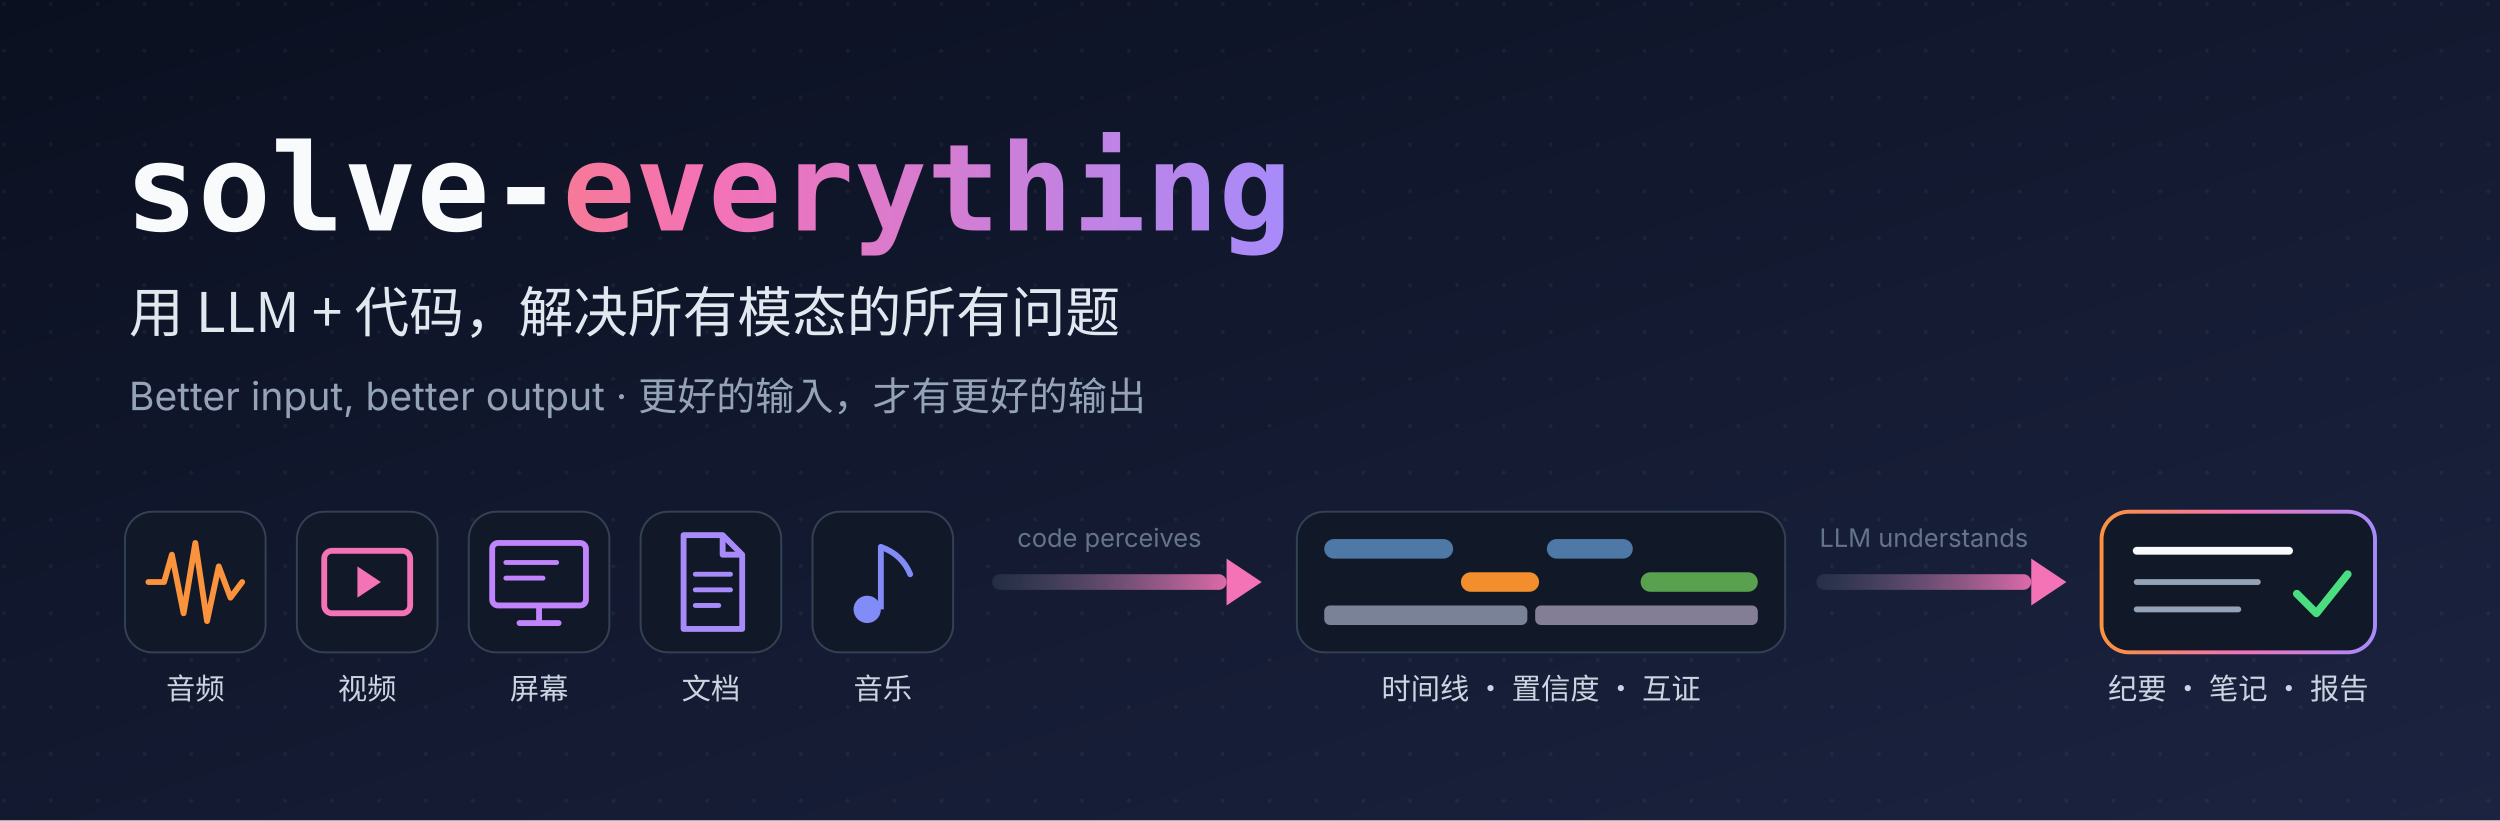
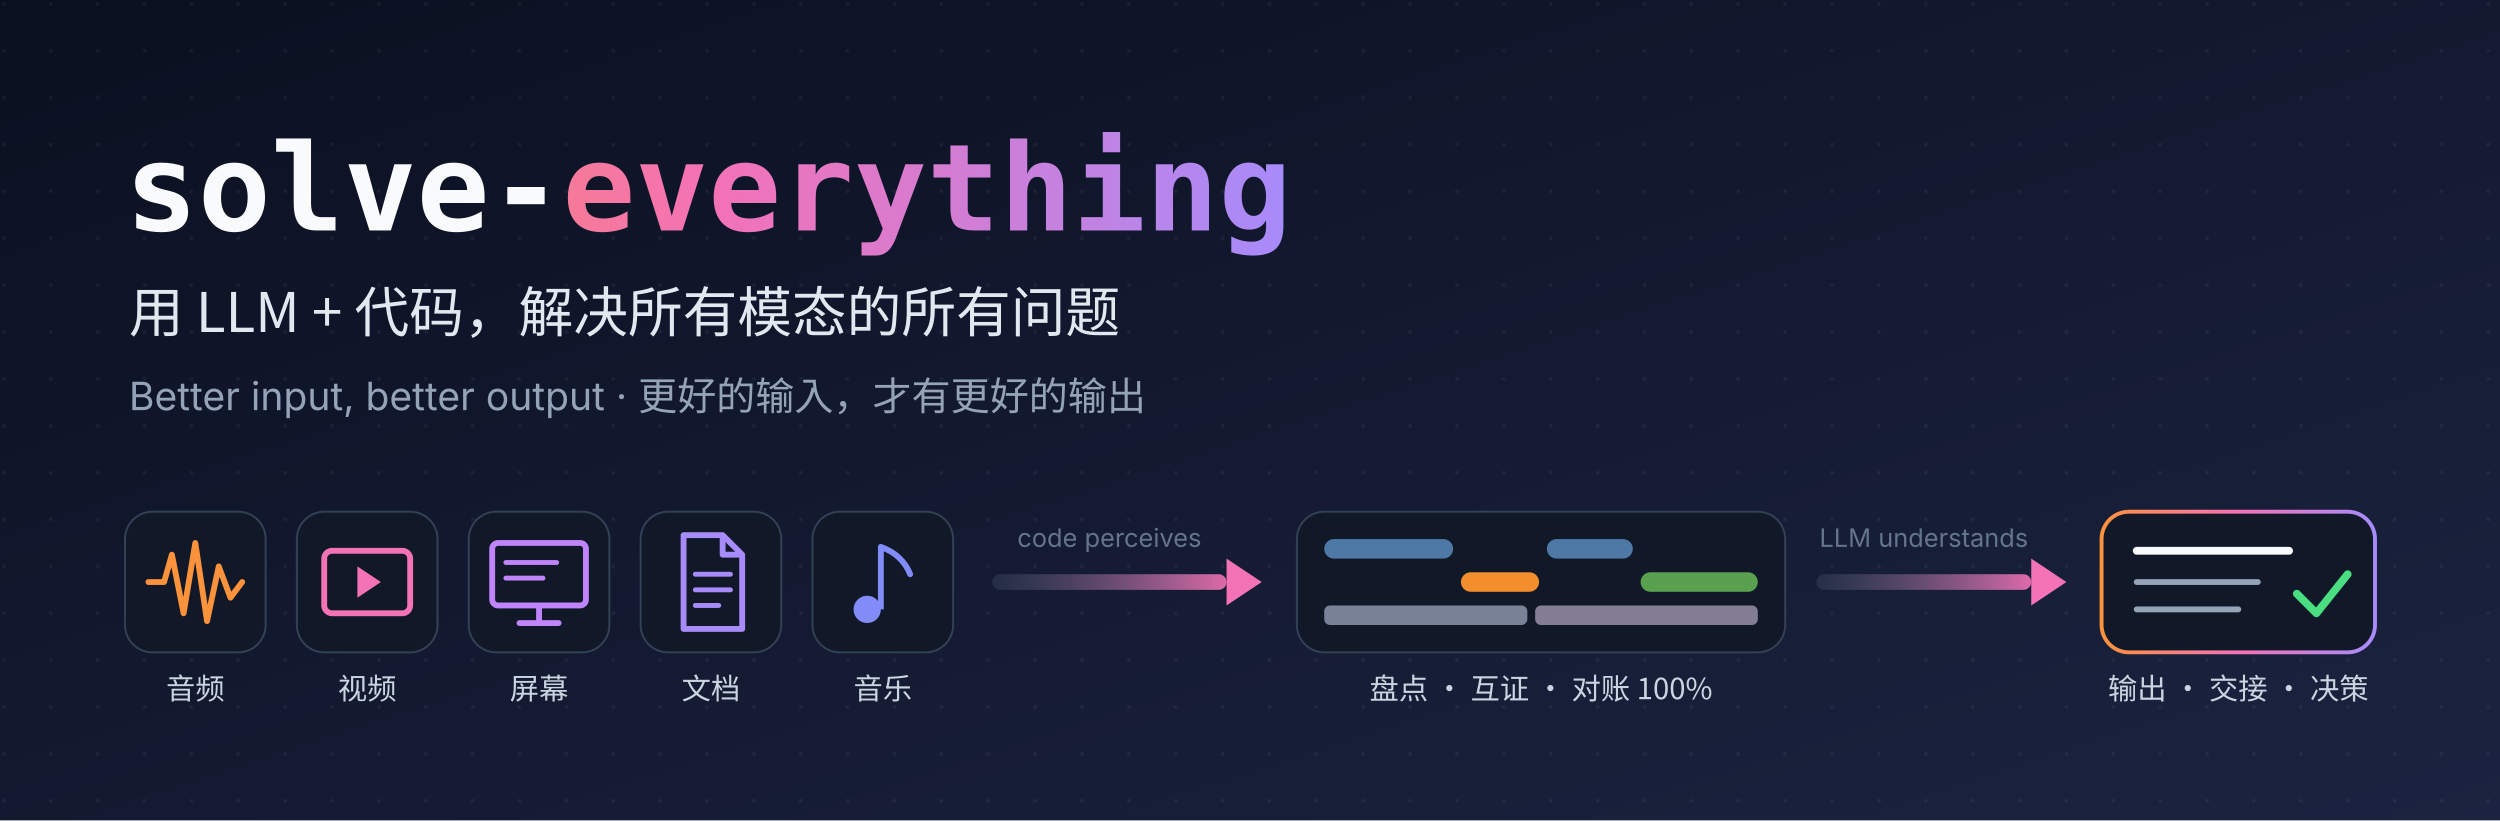
<svg xmlns="http://www.w3.org/2000/svg" width="1280" height="420" viewBox="0 0 1280 420" role="img" aria-label="solve-everything: LLM + code for every modality. Better input, better output.">
  <defs>
    <linearGradient id="bg" x1="0" y1="0" x2="1" y2="1">
      <stop offset="0" stop-color="#0b1020" />
      <stop offset="1" stop-color="#1b2340" />
    </linearGradient>
    <linearGradient id="accent" x1="0" y1="0" x2="1" y2="0">
      <stop offset="0" stop-color="#fb923c" />
      <stop offset="0.5" stop-color="#f472b6" />
      <stop offset="1" stop-color="#a78bfa" />
    </linearGradient>
    <linearGradient id="flow" x1="0" y1="0" x2="1" y2="0">
      <stop offset="0" stop-color="#64748b" stop-opacity="0.2" />
      <stop offset="1" stop-color="#f472b6" stop-opacity="0.9" />
    </linearGradient>
    <pattern id="dots" width="24" height="24" patternUnits="userSpaceOnUse">
      <circle cx="2" cy="2" r="1" fill="#ffffff" fill-opacity="0.05" />
    </pattern>
  </defs>
  <rect width="1280" height="420" fill="url(#bg)" />
  <rect width="1280" height="420" fill="url(#dots)" />
  <text x="64" y="118" font-family="JetBrains Mono, SFMono-Regular, Consolas, Menlo, monospace" font-size="62" font-weight="700" fill="#f8fafc">solve-<tspan fill="url(#accent)">everything</tspan>
  </text>
  <text x="66" y="170" font-family="PingFang SC, Microsoft YaHei, Noto Sans CJK SC, sans-serif" font-size="28" fill="#e2e8f0">用 LLM + 代码，解决所有模态的所有问题</text>
  <text x="66" y="210" font-family="Inter, Segoe UI, Helvetica, Arial, sans-serif" font-size="20" fill="#94a3b8">Better input, better output · 更好的输入，才有更好的输出</text>
  <g font-family="PingFang SC, Microsoft YaHei, Noto Sans CJK SC, sans-serif" font-size="15" fill="#cbd5e1" text-anchor="middle">
    <g transform="translate(64,262)">
      <rect width="72" height="72" rx="14" fill="#111827" stroke="#334155" />
      <polyline points="12,36 20,36 24,22 30,52 36,16 42,56 48,28 54,44 60,36" fill="none" stroke="#fb923c" stroke-width="3" stroke-linejoin="round" stroke-linecap="round" />
      <text x="36" y="96">音频</text>
    </g>
    <g transform="translate(152,262)">
      <rect width="72" height="72" rx="14" fill="#111827" stroke="#334155" />
      <rect x="14" y="20" width="44" height="32" rx="4" fill="none" stroke="#f472b6" stroke-width="3" />
      <path d="M31 28 L43 36 L31 44 Z" fill="#f472b6" />
      <text x="36" y="96">视频</text>
    </g>
    <g transform="translate(240,262)">
      <rect width="72" height="72" rx="14" fill="#111827" stroke="#334155" />
      <rect x="12" y="16" width="48" height="32" rx="3" fill="none" stroke="#c084fc" stroke-width="3" />
      <line x1="36" y1="48" x2="36" y2="56" stroke="#c084fc" stroke-width="3" />
      <line x1="26" y1="57" x2="46" y2="57" stroke="#c084fc" stroke-width="3" stroke-linecap="round" />
      <line x1="19" y1="26" x2="45" y2="26" stroke="#c084fc" stroke-width="2.5" stroke-linecap="round" />
      <line x1="19" y1="34" x2="38" y2="34" stroke="#c084fc" stroke-width="2.5" stroke-linecap="round" />
      <text x="36" y="96">屏幕</text>
    </g>
    <g transform="translate(328,262)">
      <rect width="72" height="72" rx="14" fill="#111827" stroke="#334155" />
      <path d="M22 12 H42 L52 22 V60 H22 Z" fill="none" stroke="#a78bfa" stroke-width="3" stroke-linejoin="round" />
      <path d="M42 12 V22 H52" fill="none" stroke="#a78bfa" stroke-width="3" stroke-linejoin="round" />
      <line x1="28" y1="32" x2="46" y2="32" stroke="#a78bfa" stroke-width="2.5" stroke-linecap="round" />
      <line x1="28" y1="40" x2="46" y2="40" stroke="#a78bfa" stroke-width="2.5" stroke-linecap="round" />
      <line x1="28" y1="48" x2="40" y2="48" stroke="#a78bfa" stroke-width="2.5" stroke-linecap="round" />
      <text x="36" y="96">文档</text>
    </g>
    <g transform="translate(416,262)">
      <rect width="72" height="72" rx="14" fill="#111827" stroke="#334155" />
      <circle cx="28" cy="50" r="7" fill="#818cf8" />
      <line x1="35" y1="50" x2="35" y2="18" stroke="#818cf8" stroke-width="3" />
      <path d="M35 18 Q46 22 50 32" fill="none" stroke="#818cf8" stroke-width="3" stroke-linecap="round" />
      <text x="36" y="96">音乐</text>
    </g>
  </g>
  <rect x="508" y="294" width="120" height="8" rx="4" fill="url(#flow)" />
  <path d="M628 286 L646 298 L628 310 Z" fill="#f472b6" />
  <text x="568" y="280" font-family="Inter, Segoe UI, Arial, sans-serif" font-size="13" fill="#64748b" text-anchor="middle">code perceives</text>
  <g transform="translate(664,262)">
    <rect width="250" height="72" rx="14" fill="#111827" stroke="#334155" />
    <rect x="14" y="14" width="66" height="10" rx="5" fill="#4e79a7" />
    <rect x="128" y="14" width="44" height="10" rx="5" fill="#4e79a7" />
    <rect x="84" y="31" width="40" height="10" rx="5" fill="#f28e2b" />
    <rect x="176" y="31" width="60" height="10" rx="5" fill="#59a14f" />
    <rect x="14" y="48" width="104" height="10" rx="3" fill="#cdd9f0" fill-opacity="0.55" />
    <rect x="122" y="48" width="114" height="10" rx="3" fill="#e0d2f0" fill-opacity="0.55" />
-     <text x="125" y="96" font-family="PingFang SC, Microsoft YaHei, Noto Sans CJK SC, sans-serif" font-size="15" fill="#cbd5e1" text-anchor="middle">时间线 · 置信度 · 互证</text>
+     <text x="125" y="96" font-family="PingFang SC, Microsoft YaHei, Noto Sans CJK SC, sans-serif" font-size="15" fill="#cbd5e1" text-anchor="middle">盘点 · 互证 · 对账 100%</text>
  </g>
  <rect x="930" y="294" width="110" height="8" rx="4" fill="url(#flow)" />
  <path d="M1040 286 L1058 298 L1040 310 Z" fill="#f472b6" />
  <text x="985" y="280" font-family="Inter, Segoe UI, Arial, sans-serif" font-size="13" fill="#64748b" text-anchor="middle">LLM understands</text>
  <g transform="translate(1076,262)">
    <rect width="140" height="72" rx="14" fill="#111827" stroke="url(#accent)" stroke-width="2" />
    <line x1="18" y1="20" x2="96" y2="20" stroke="#f8fafc" stroke-width="4" stroke-linecap="round" />
    <line x1="18" y1="36" x2="80" y2="36" stroke="#94a3b8" stroke-width="3" stroke-linecap="round" />
    <line x1="18" y1="50" x2="70" y2="50" stroke="#94a3b8" stroke-width="3" stroke-linecap="round" />
    <path d="M100 42 L110 52 L126 32" fill="none" stroke="#4ade80" stroke-width="4" stroke-linecap="round" stroke-linejoin="round" />
-     <text x="70" y="96" font-family="PingFang SC, Microsoft YaHei, Noto Sans CJK SC, sans-serif" font-size="15" fill="#cbd5e1" text-anchor="middle">纪要 · 笔记 · 报告</text>
+     <text x="70" y="96" font-family="PingFang SC, Microsoft YaHei, Noto Sans CJK SC, sans-serif" font-size="15" fill="#cbd5e1" text-anchor="middle">输出 · 交接 · 决策</text>
  </g>
</svg>
